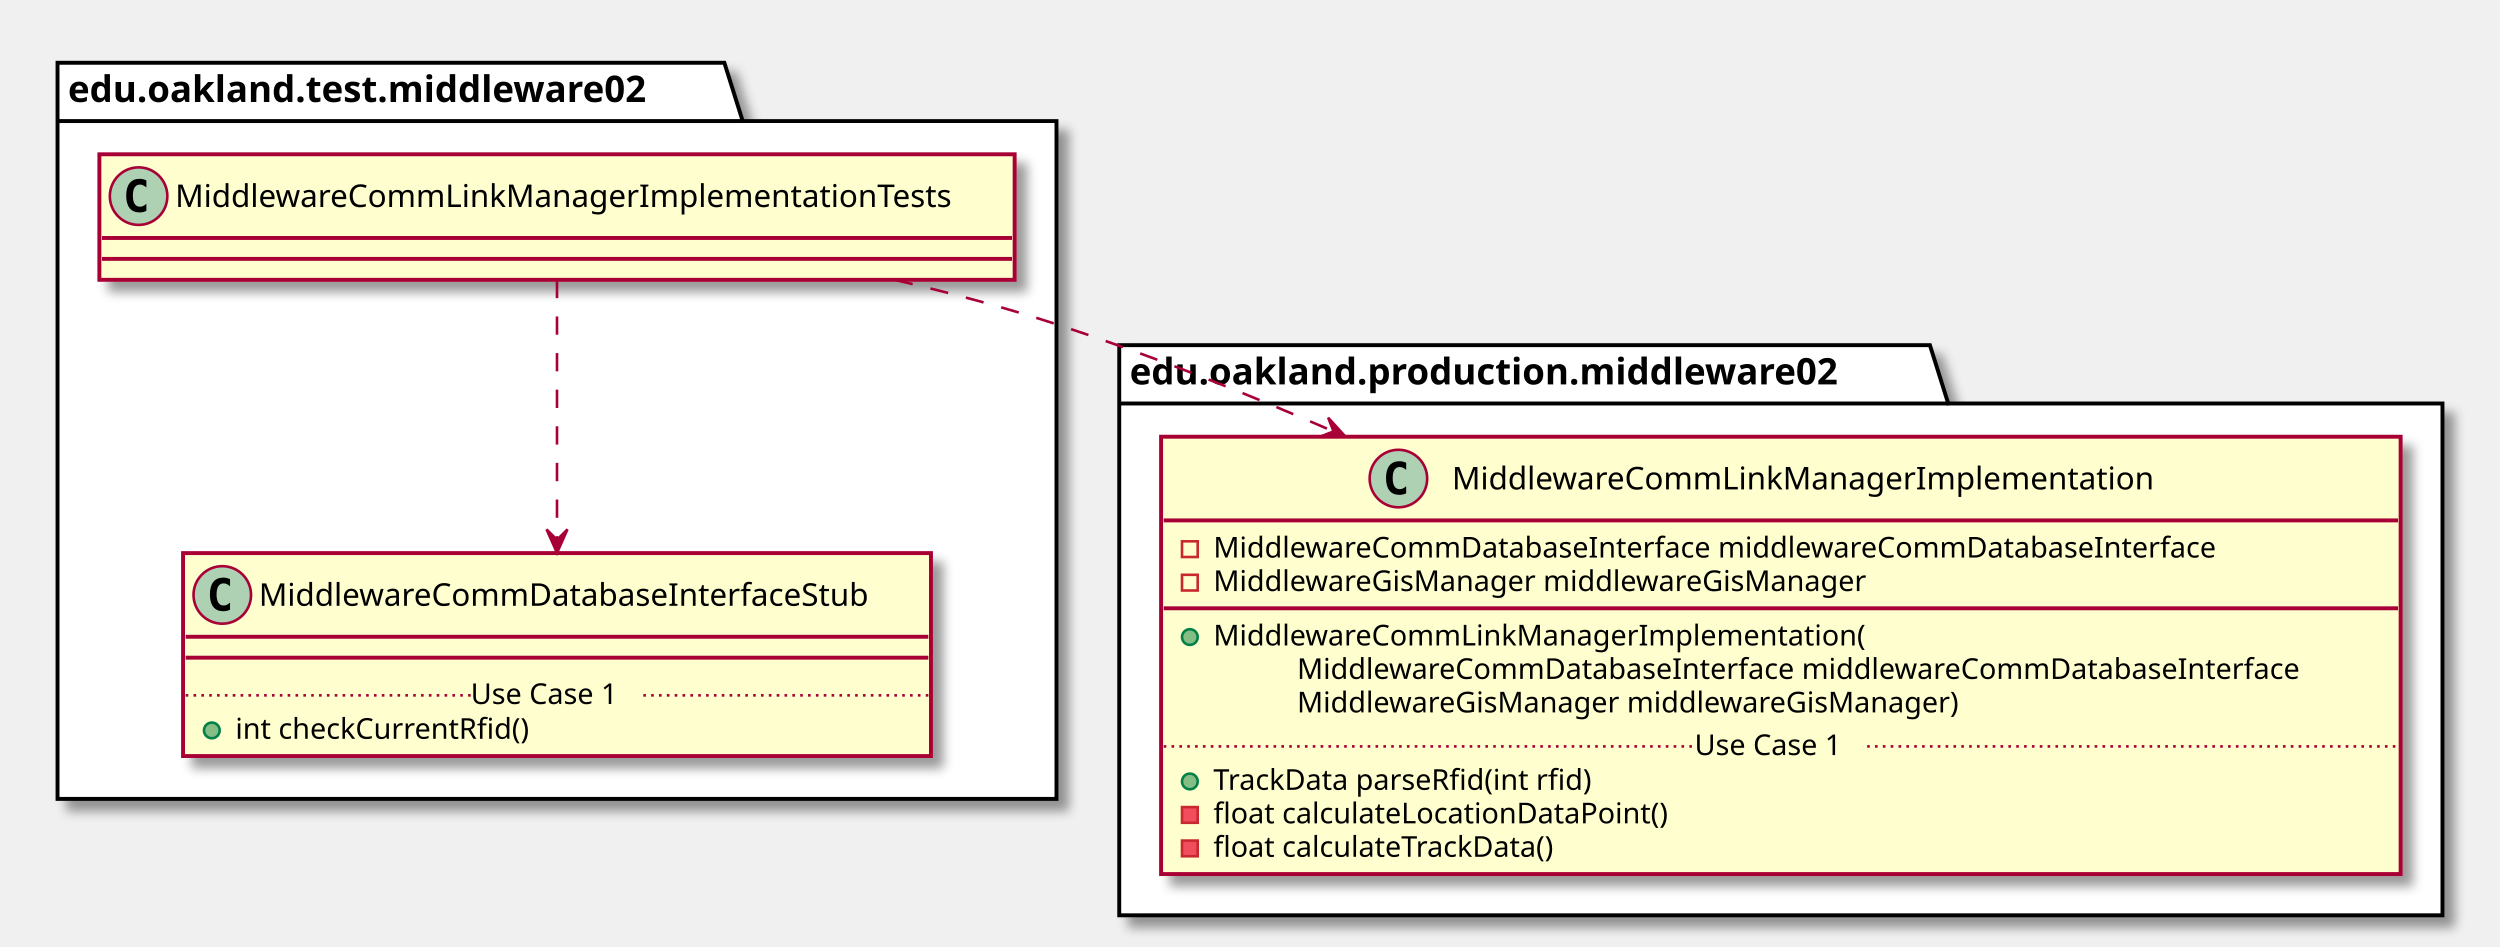
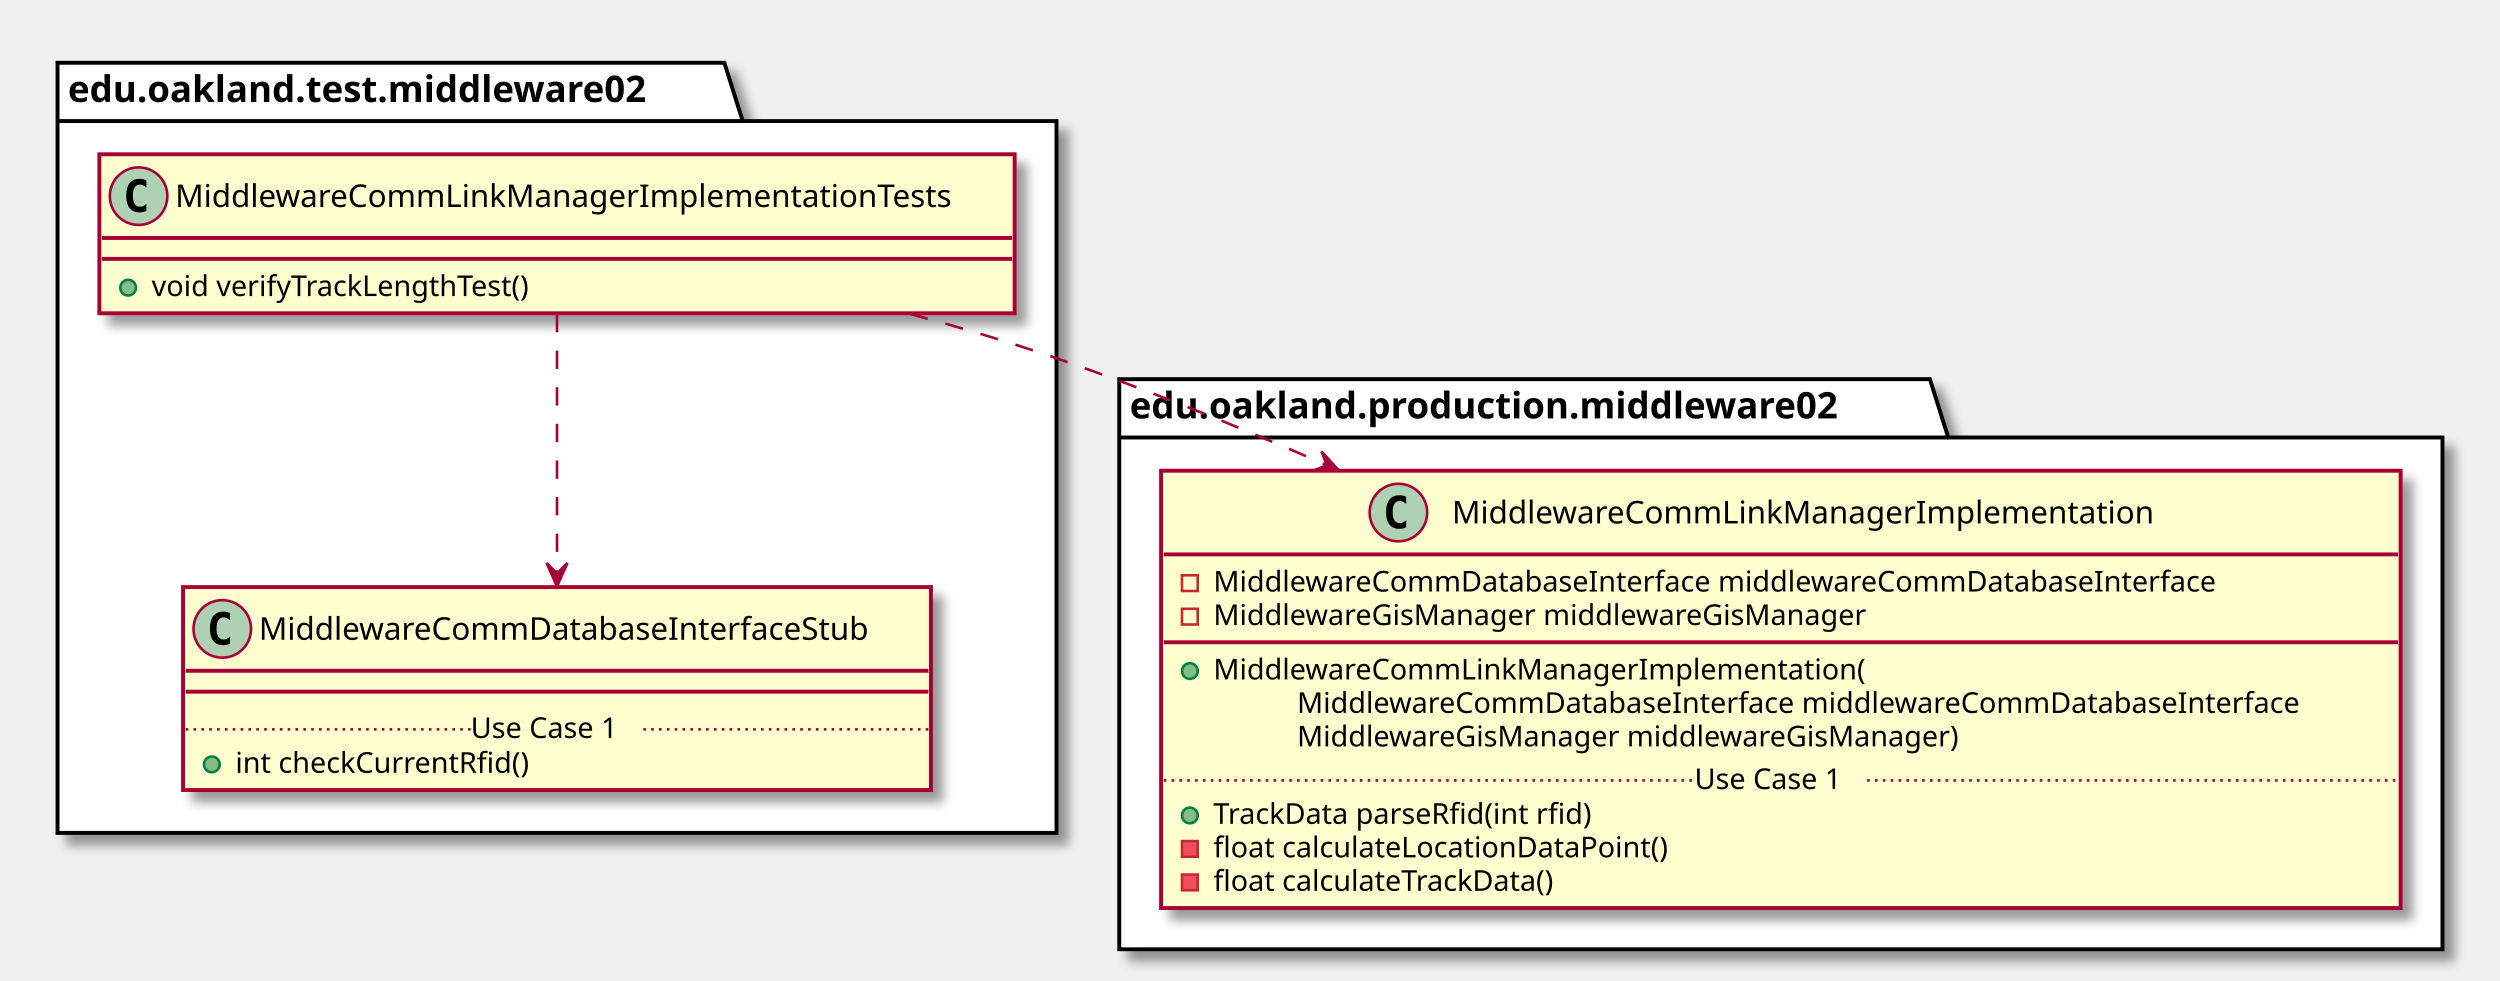
- <svg xmlns="http://www.w3.org/2000/svg" contentScriptType="application/ecmascript" contentStyleType="text/css" height="362px" preserveAspectRatio="none" style="width:956px;height:362px;" version="1.1" viewBox="0 0 956 362" width="956px" zoomAndPan="magnify">
+ <svg xmlns="http://www.w3.org/2000/svg" contentScriptType="application/ecmascript" contentStyleType="text/css" height="375px" preserveAspectRatio="none" style="width:956px;height:375px;" version="1.1" viewBox="0 0 956 375" width="956px" zoomAndPan="magnify">
  <defs>
-     <filter height="300%" id="f1t655lbk1qs89" width="300%" x="-1" y="-1">
+     <filter height="300%" id="f1uippmi65wdz1" width="300%" x="-1" y="-1">
      <feGaussianBlur result="blurOut" stdDeviation="2.0" />
      <feColorMatrix in="blurOut" result="blurOut2" type="matrix" values="0 0 0 0 0 0 0 0 0 0 0 0 0 0 0 0 0 0 .4 0" />
      <feOffset dx="4.0" dy="4.0" in="blurOut2" result="blurOut3" />
      <feBlend in="SourceGraphic" in2="blurOut3" mode="normal" />
    </filter>
  </defs>
  <g>
-     <polygon fill="#FFFFFF" filter="url(#f1t655lbk1qs89)" points="22,24,277,24,284,46.297,404,46.297,404,305.5,22,305.5,22,24" style="stroke: #000000; stroke-width: 1.5;" />
+     <polygon fill="#FFFFFF" filter="url(#f1uippmi65wdz1)" points="22,24,277,24,284,46.297,404,46.297,404,318.5,22,318.5,22,24" style="stroke: #000000; stroke-width: 1.5;" />
    <line style="stroke: #000000; stroke-width: 1.5;" x1="22" x2="284" y1="46.297" y2="46.297" />
    <text fill="#000000" font-family="sans-serif" font-size="14" font-weight="bold" lengthAdjust="spacingAndGlyphs" textLength="249" x="26" y="38.995">edu.oakland.test.middleware02</text>
-     <polygon fill="#FFFFFF" filter="url(#f1t655lbk1qs89)" points="428,132,738,132,745,154.297,934,154.297,934,350,428,350,428,132" style="stroke: #000000; stroke-width: 1.5;" />
-     <line style="stroke: #000000; stroke-width: 1.5;" x1="428" x2="745" y1="154.297" y2="154.297" />
-     <text fill="#000000" font-family="sans-serif" font-size="14" font-weight="bold" lengthAdjust="spacingAndGlyphs" textLength="304" x="432" y="146.995">edu.oakland.production.middleware02</text>
-     <rect fill="#FEFECE" filter="url(#f1t655lbk1qs89)" height="48" id="MiddlewareCommLinkManagerImplementationTests" style="stroke: #A80036; stroke-width: 1.5;" width="350" x="38" y="59" />
+     <polygon fill="#FFFFFF" filter="url(#f1uippmi65wdz1)" points="428,145,738,145,745,167.297,934,167.297,934,363,428,363,428,145" style="stroke: #000000; stroke-width: 1.5;" />
+     <line style="stroke: #000000; stroke-width: 1.5;" x1="428" x2="745" y1="167.297" y2="167.297" />
+     <text fill="#000000" font-family="sans-serif" font-size="14" font-weight="bold" lengthAdjust="spacingAndGlyphs" textLength="304" x="432" y="159.995">edu.oakland.production.middleware02</text>
+     <rect fill="#FEFECE" filter="url(#f1uippmi65wdz1)" height="60.805" id="MiddlewareCommLinkManagerImplementationTests" style="stroke: #A80036; stroke-width: 1.5;" width="350" x="38" y="59" />
    <ellipse cx="53" cy="75" fill="#ADD1B2" rx="11" ry="11" style="stroke: #A80036; stroke-width: 1.0;" />
    <path d="M55.969,80.641 Q55.391,80.938 54.75,81.078 Q54.109,81.234 53.406,81.234 Q50.906,81.234 49.578,79.594 Q48.266,77.938 48.266,74.812 Q48.266,71.688 49.578,70.031 Q50.906,68.375 53.406,68.375 Q54.109,68.375 54.75,68.531 Q55.406,68.688 55.969,68.984 L55.969,71.703 Q55.344,71.125 54.75,70.859 Q54.156,70.578 53.531,70.578 Q52.188,70.578 51.5,71.656 Q50.812,72.719 50.812,74.812 Q50.812,76.906 51.5,77.984 Q52.188,79.047 53.531,79.047 Q54.156,79.047 54.75,78.781 Q55.344,78.5 55.969,77.922 L55.969,80.641 Z " />
    <text fill="#000000" font-family="sans-serif" font-size="12" lengthAdjust="spacingAndGlyphs" textLength="318" x="67" y="79.154">MiddlewareCommLinkManagerImplementationTests</text>
    <line style="stroke: #A80036; stroke-width: 1.5;" x1="39" x2="387" y1="91" y2="91" />
    <line style="stroke: #A80036; stroke-width: 1.5;" x1="39" x2="387" y1="99" y2="99" />
-     <rect fill="#FEFECE" filter="url(#f1t655lbk1qs89)" height="77.609" id="MiddlewareCommDatabaseInterfaceStub" style="stroke: #A80036; stroke-width: 1.5;" width="286" x="70" y="211.5" />
-     <ellipse cx="85" cy="227.5" fill="#ADD1B2" rx="11" ry="11" style="stroke: #A80036; stroke-width: 1.0;" />
-     <path d="M87.969,233.141 Q87.391,233.438 86.75,233.578 Q86.109,233.734 85.406,233.734 Q82.906,233.734 81.578,232.094 Q80.266,230.438 80.266,227.312 Q80.266,224.188 81.578,222.531 Q82.906,220.875 85.406,220.875 Q86.109,220.875 86.75,221.031 Q87.406,221.188 87.969,221.484 L87.969,224.203 Q87.344,223.625 86.75,223.359 Q86.156,223.078 85.531,223.078 Q84.188,223.078 83.5,224.156 Q82.812,225.219 82.812,227.312 Q82.812,229.406 83.5,230.484 Q84.188,231.547 85.531,231.547 Q86.156,231.547 86.75,231.281 Q87.344,231 87.969,230.422 L87.969,233.141 Z " />
-     <text fill="#000000" font-family="sans-serif" font-size="12" lengthAdjust="spacingAndGlyphs" textLength="254" x="99" y="231.654">MiddlewareCommDatabaseInterfaceStub</text>
-     <line style="stroke: #A80036; stroke-width: 1.5;" x1="71" x2="355" y1="243.5" y2="243.5" />
-     <line style="stroke: #A80036; stroke-width: 1.5;" x1="71" x2="355" y1="251.5" y2="251.5" />
-     <ellipse cx="81" cy="279.305" fill="#84BE84" rx="3" ry="3" style="stroke: #038048; stroke-width: 1.0;" />
-     <text fill="#000000" font-family="sans-serif" font-size="11" lengthAdjust="spacingAndGlyphs" textLength="122" x="90" y="282.515">int checkCurrentRfid()</text>
-     <line style="stroke: #A80036; stroke-width: 1.0; stroke-dasharray: 1.0,2.0;" x1="71" x2="180" y1="265.902" y2="265.902" />
-     <text fill="#000000" font-family="sans-serif" font-size="11" lengthAdjust="spacingAndGlyphs" textLength="66" x="180" y="269.21">Use Case 1</text>
-     <line style="stroke: #A80036; stroke-width: 1.0; stroke-dasharray: 1.0,2.0;" x1="246" x2="355" y1="265.902" y2="265.902" />
-     <rect fill="#FEFECE" filter="url(#f1t655lbk1qs89)" height="167.242" id="MiddlewareCommLinkManagerImplementation" style="stroke: #A80036; stroke-width: 1.5;" width="474" x="444" y="167" />
-     <ellipse cx="534.75" cy="183" fill="#ADD1B2" rx="11" ry="11" style="stroke: #A80036; stroke-width: 1.0;" />
-     <path d="M537.719,188.641 Q537.141,188.938 536.5,189.078 Q535.859,189.234 535.156,189.234 Q532.656,189.234 531.328,187.594 Q530.016,185.938 530.016,182.812 Q530.016,179.688 531.328,178.031 Q532.656,176.375 535.156,176.375 Q535.859,176.375 536.5,176.531 Q537.156,176.688 537.719,176.984 L537.719,179.703 Q537.094,179.125 536.5,178.859 Q535.906,178.578 535.281,178.578 Q533.938,178.578 533.25,179.656 Q532.562,180.719 532.562,182.812 Q532.562,184.906 533.25,185.984 Q533.938,187.047 535.281,187.047 Q535.906,187.047 536.5,186.781 Q537.094,186.5 537.719,185.922 L537.719,188.641 Z " />
-     <text fill="#000000" font-family="sans-serif" font-size="12" lengthAdjust="spacingAndGlyphs" textLength="284" x="555.25" y="187.154">MiddlewareCommLinkManagerImplementation</text>
-     <line style="stroke: #A80036; stroke-width: 1.5;" x1="445" x2="917" y1="199" y2="199" />
-     <rect fill="none" height="6" style="stroke: #C82930; stroke-width: 1.0;" width="6" x="452" y="207" />
-     <text fill="#000000" font-family="sans-serif" font-size="11" lengthAdjust="spacingAndGlyphs" textLength="416" x="464" y="213.21">MiddlewareCommDatabaseInterface middlewareCommDatabaseInterface</text>
-     <rect fill="none" height="6" style="stroke: #C82930; stroke-width: 1.0;" width="6" x="452" y="219.805" />
-     <text fill="#000000" font-family="sans-serif" font-size="11" lengthAdjust="spacingAndGlyphs" textLength="270" x="464" y="226.015">MiddlewareGisManager middlewareGisManager</text>
-     <line style="stroke: #A80036; stroke-width: 1.5;" x1="445" x2="917" y1="232.609" y2="232.609" />
-     <ellipse cx="455" cy="243.609" fill="#84BE84" rx="3" ry="3" style="stroke: #038048; stroke-width: 1.0;" />
-     <text fill="#000000" font-family="sans-serif" font-size="11" lengthAdjust="spacingAndGlyphs" textLength="264" x="464" y="246.82">MiddlewareCommLinkManagerImplementation(</text>
-     <text fill="#000000" font-family="sans-serif" font-size="11" lengthAdjust="spacingAndGlyphs" textLength="416" x="496" y="259.625">MiddlewareCommDatabaseInterface middlewareCommDatabaseInterface</text>
-     <text fill="#000000" font-family="sans-serif" font-size="11" lengthAdjust="spacingAndGlyphs" textLength="274" x="496" y="272.429">MiddlewareGisManager middlewareGisManager)</text>
-     <ellipse cx="455" cy="298.828" fill="#84BE84" rx="3" ry="3" style="stroke: #038048; stroke-width: 1.0;" />
-     <text fill="#000000" font-family="sans-serif" font-size="11" lengthAdjust="spacingAndGlyphs" textLength="160" x="464" y="302.039">TrackData parseRfid(int rfid)</text>
-     <rect fill="#F24D5C" height="6" style="stroke: #C82930; stroke-width: 1.0;" width="6" x="452" y="308.633" />
-     <text fill="#000000" font-family="sans-serif" font-size="11" lengthAdjust="spacingAndGlyphs" textLength="188" x="464" y="314.843">float calculateLocationDataPoint()</text>
-     <rect fill="#F24D5C" height="6" style="stroke: #C82930; stroke-width: 1.0;" width="6" x="452" y="321.438" />
-     <text fill="#000000" font-family="sans-serif" font-size="11" lengthAdjust="spacingAndGlyphs" textLength="144" x="464" y="327.648">float calculateTrackData()</text>
-     <line style="stroke: #A80036; stroke-width: 1.0; stroke-dasharray: 1.0,2.0;" x1="445" x2="648" y1="285.426" y2="285.426" />
-     <text fill="#000000" font-family="sans-serif" font-size="11" lengthAdjust="spacingAndGlyphs" textLength="66" x="648" y="288.734">Use Case 1</text>
-     <line style="stroke: #A80036; stroke-width: 1.0; stroke-dasharray: 1.0,2.0;" x1="714" x2="917" y1="285.426" y2="285.426" />
-     <path d="M213,107.01 C213,132.64 213,174.64 213,206.42 " fill="none" id="MiddlewareCommLinkManagerImplementationTests-&gt;MiddlewareCommDatabaseInterfaceStub" style="stroke: #A80036; stroke-width: 1.0; stroke-dasharray: 7.0,7.0;" />
-     <polygon fill="#A80036" points="213,211.43,217,202.43,213,206.43,209,202.43,213,211.43" style="stroke: #A80036; stroke-width: 1.0;" />
-     <path d="M342.19,107.03 C363.06,111.9 384.28,117.55 404,124 C438.94,135.42 475.36,149.91 509.88,164.96 " fill="none" id="MiddlewareCommLinkManagerImplementationTests-&gt;MiddlewareCommLinkManagerImplementation" style="stroke: #A80036; stroke-width: 1.0; stroke-dasharray: 7.0,7.0;" />
-     <polygon fill="#A80036" points="514.52,166.99,507.889,159.708,509.942,164.979,504.671,167.033,514.52,166.99" style="stroke: #A80036; stroke-width: 1.0;" />
+     <ellipse cx="49" cy="110" fill="#84BE84" rx="3" ry="3" style="stroke: #038048; stroke-width: 1.0;" />
+     <text fill="#000000" font-family="sans-serif" font-size="11" lengthAdjust="spacingAndGlyphs" textLength="160" x="58" y="113.21">void verifyTrackLengthTest()</text>
+     <rect fill="#FEFECE" filter="url(#f1uippmi65wdz1)" height="77.609" id="MiddlewareCommDatabaseInterfaceStub" style="stroke: #A80036; stroke-width: 1.5;" width="286" x="70" y="224.5" />
+     <ellipse cx="85" cy="240.5" fill="#ADD1B2" rx="11" ry="11" style="stroke: #A80036; stroke-width: 1.0;" />
+     <path d="M87.969,246.141 Q87.391,246.438 86.75,246.578 Q86.109,246.734 85.406,246.734 Q82.906,246.734 81.578,245.094 Q80.266,243.438 80.266,240.312 Q80.266,237.188 81.578,235.531 Q82.906,233.875 85.406,233.875 Q86.109,233.875 86.75,234.031 Q87.406,234.188 87.969,234.484 L87.969,237.203 Q87.344,236.625 86.75,236.359 Q86.156,236.078 85.531,236.078 Q84.188,236.078 83.5,237.156 Q82.812,238.219 82.812,240.312 Q82.812,242.406 83.5,243.484 Q84.188,244.547 85.531,244.547 Q86.156,244.547 86.75,244.281 Q87.344,244 87.969,243.422 L87.969,246.141 Z " />
+     <text fill="#000000" font-family="sans-serif" font-size="12" lengthAdjust="spacingAndGlyphs" textLength="254" x="99" y="244.654">MiddlewareCommDatabaseInterfaceStub</text>
+     <line style="stroke: #A80036; stroke-width: 1.5;" x1="71" x2="355" y1="256.5" y2="256.5" />
+     <line style="stroke: #A80036; stroke-width: 1.5;" x1="71" x2="355" y1="264.5" y2="264.5" />
+     <ellipse cx="81" cy="292.305" fill="#84BE84" rx="3" ry="3" style="stroke: #038048; stroke-width: 1.0;" />
+     <text fill="#000000" font-family="sans-serif" font-size="11" lengthAdjust="spacingAndGlyphs" textLength="122" x="90" y="295.515">int checkCurrentRfid()</text>
+     <line style="stroke: #A80036; stroke-width: 1.0; stroke-dasharray: 1.0,2.0;" x1="71" x2="180" y1="278.902" y2="278.902" />
+     <text fill="#000000" font-family="sans-serif" font-size="11" lengthAdjust="spacingAndGlyphs" textLength="66" x="180" y="282.21">Use Case 1</text>
+     <line style="stroke: #A80036; stroke-width: 1.0; stroke-dasharray: 1.0,2.0;" x1="246" x2="355" y1="278.902" y2="278.902" />
+     <rect fill="#FEFECE" filter="url(#f1uippmi65wdz1)" height="167.242" id="MiddlewareCommLinkManagerImplementation" style="stroke: #A80036; stroke-width: 1.5;" width="474" x="444" y="180" />
+     <ellipse cx="534.75" cy="196" fill="#ADD1B2" rx="11" ry="11" style="stroke: #A80036; stroke-width: 1.0;" />
+     <path d="M537.719,201.641 Q537.141,201.938 536.5,202.078 Q535.859,202.234 535.156,202.234 Q532.656,202.234 531.328,200.594 Q530.016,198.938 530.016,195.812 Q530.016,192.688 531.328,191.031 Q532.656,189.375 535.156,189.375 Q535.859,189.375 536.5,189.531 Q537.156,189.688 537.719,189.984 L537.719,192.703 Q537.094,192.125 536.5,191.859 Q535.906,191.578 535.281,191.578 Q533.938,191.578 533.25,192.656 Q532.562,193.719 532.562,195.812 Q532.562,197.906 533.25,198.984 Q533.938,200.047 535.281,200.047 Q535.906,200.047 536.5,199.781 Q537.094,199.5 537.719,198.922 L537.719,201.641 Z " />
+     <text fill="#000000" font-family="sans-serif" font-size="12" lengthAdjust="spacingAndGlyphs" textLength="284" x="555.25" y="200.154">MiddlewareCommLinkManagerImplementation</text>
+     <line style="stroke: #A80036; stroke-width: 1.5;" x1="445" x2="917" y1="212" y2="212" />
+     <rect fill="none" height="6" style="stroke: #C82930; stroke-width: 1.0;" width="6" x="452" y="220" />
+     <text fill="#000000" font-family="sans-serif" font-size="11" lengthAdjust="spacingAndGlyphs" textLength="416" x="464" y="226.21">MiddlewareCommDatabaseInterface middlewareCommDatabaseInterface</text>
+     <rect fill="none" height="6" style="stroke: #C82930; stroke-width: 1.0;" width="6" x="452" y="232.805" />
+     <text fill="#000000" font-family="sans-serif" font-size="11" lengthAdjust="spacingAndGlyphs" textLength="270" x="464" y="239.015">MiddlewareGisManager middlewareGisManager</text>
+     <line style="stroke: #A80036; stroke-width: 1.5;" x1="445" x2="917" y1="245.609" y2="245.609" />
+     <ellipse cx="455" cy="256.609" fill="#84BE84" rx="3" ry="3" style="stroke: #038048; stroke-width: 1.0;" />
+     <text fill="#000000" font-family="sans-serif" font-size="11" lengthAdjust="spacingAndGlyphs" textLength="264" x="464" y="259.82">MiddlewareCommLinkManagerImplementation(</text>
+     <text fill="#000000" font-family="sans-serif" font-size="11" lengthAdjust="spacingAndGlyphs" textLength="416" x="496" y="272.625">MiddlewareCommDatabaseInterface middlewareCommDatabaseInterface</text>
+     <text fill="#000000" font-family="sans-serif" font-size="11" lengthAdjust="spacingAndGlyphs" textLength="274" x="496" y="285.429">MiddlewareGisManager middlewareGisManager)</text>
+     <ellipse cx="455" cy="311.828" fill="#84BE84" rx="3" ry="3" style="stroke: #038048; stroke-width: 1.0;" />
+     <text fill="#000000" font-family="sans-serif" font-size="11" lengthAdjust="spacingAndGlyphs" textLength="160" x="464" y="315.039">TrackData parseRfid(int rfid)</text>
+     <rect fill="#F24D5C" height="6" style="stroke: #C82930; stroke-width: 1.0;" width="6" x="452" y="321.633" />
+     <text fill="#000000" font-family="sans-serif" font-size="11" lengthAdjust="spacingAndGlyphs" textLength="188" x="464" y="327.843">float calculateLocationDataPoint()</text>
+     <rect fill="#F24D5C" height="6" style="stroke: #C82930; stroke-width: 1.0;" width="6" x="452" y="334.438" />
+     <text fill="#000000" font-family="sans-serif" font-size="11" lengthAdjust="spacingAndGlyphs" textLength="144" x="464" y="340.648">float calculateTrackData()</text>
+     <line style="stroke: #A80036; stroke-width: 1.0; stroke-dasharray: 1.0,2.0;" x1="445" x2="648" y1="298.426" y2="298.426" />
+     <text fill="#000000" font-family="sans-serif" font-size="11" lengthAdjust="spacingAndGlyphs" textLength="66" x="648" y="301.734">Use Case 1</text>
+     <line style="stroke: #A80036; stroke-width: 1.0; stroke-dasharray: 1.0,2.0;" x1="714" x2="917" y1="298.426" y2="298.426" />
+     <path d="M213,120.07 C213,147.31 213,188.07 213,219.02 " fill="none" id="MiddlewareCommLinkManagerImplementationTests-&gt;MiddlewareCommDatabaseInterfaceStub" style="stroke: #A80036; stroke-width: 1.0; stroke-dasharray: 7.0,7.0;" />
+     <polygon fill="#A80036" points="213,224.28,217,215.28,213,219.28,209,215.28,213,224.28" style="stroke: #A80036; stroke-width: 1.0;" />
+     <path d="M348.01,120.03 C366.97,125.14 386.09,130.82 404,137 C437.89,148.69 473.3,163.01 507.03,177.74 " fill="none" id="MiddlewareCommLinkManagerImplementationTests-&gt;MiddlewareCommLinkManagerImplementation" style="stroke: #A80036; stroke-width: 1.0; stroke-dasharray: 7.0,7.0;" />
+     <polygon fill="#A80036" points="511.99,179.92,505.348,172.648,507.409,177.916,502.141,179.977,511.99,179.92" style="stroke: #A80036; stroke-width: 1.0;" />
  </g>
</svg>
